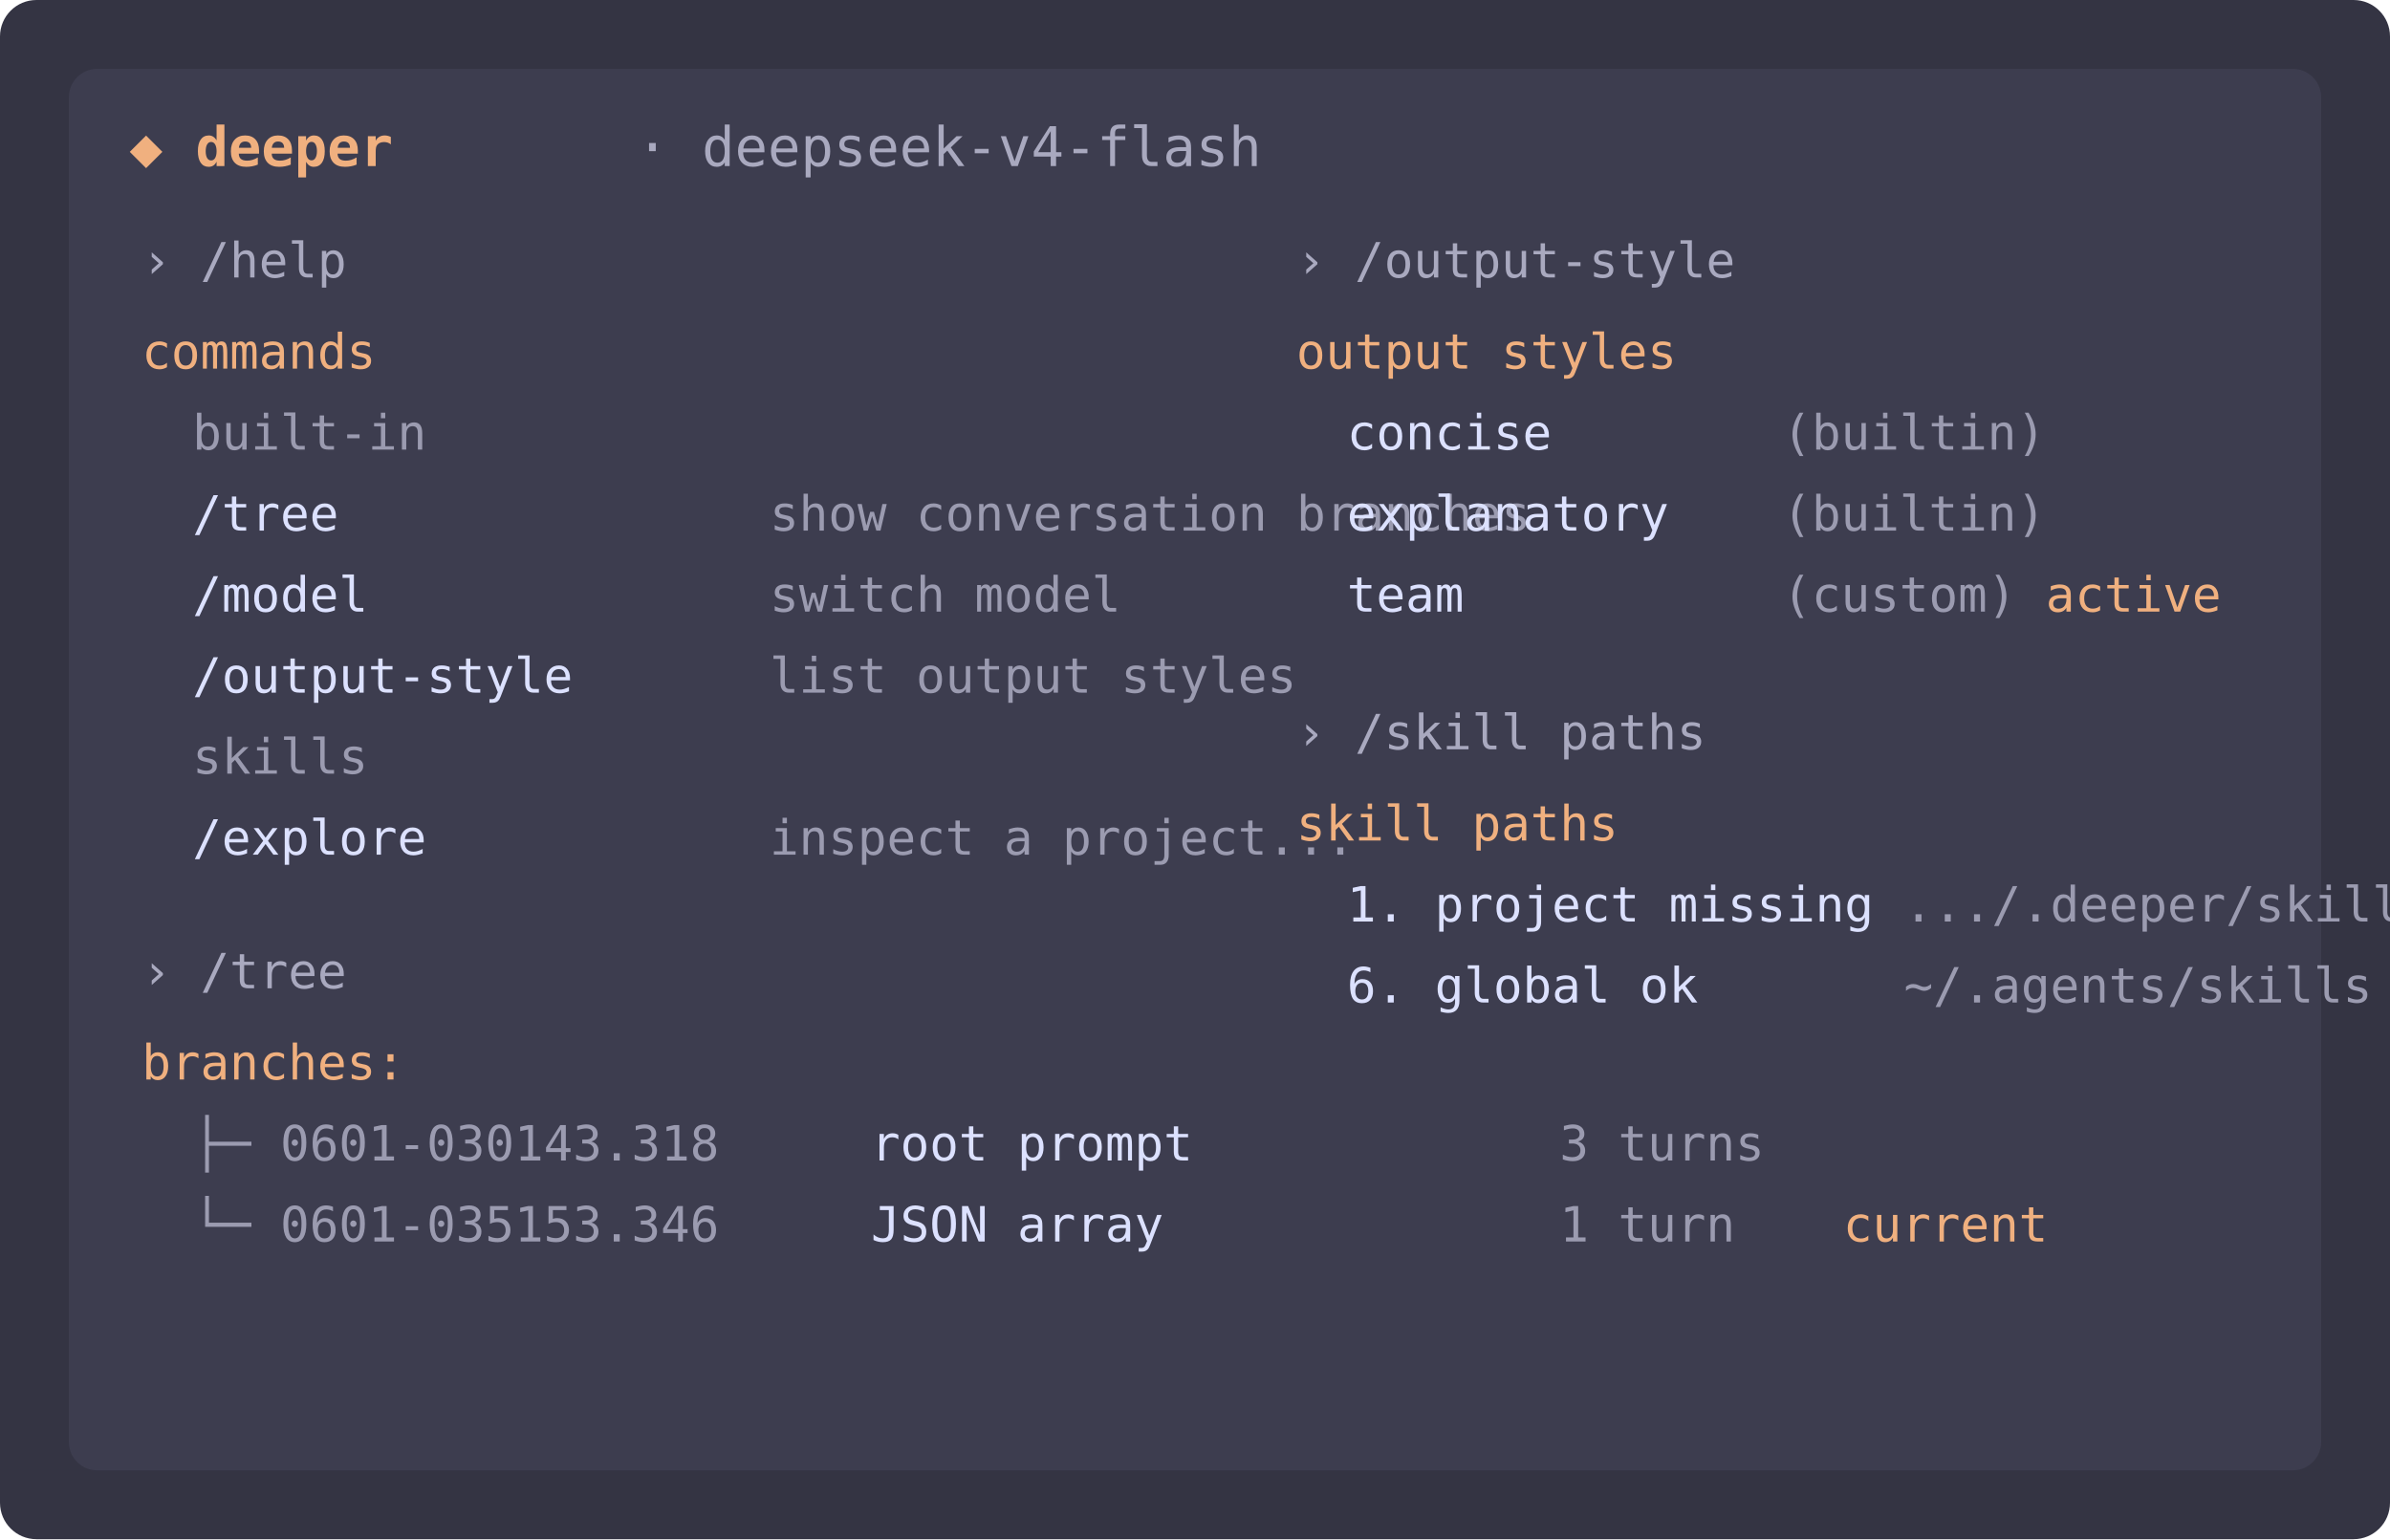
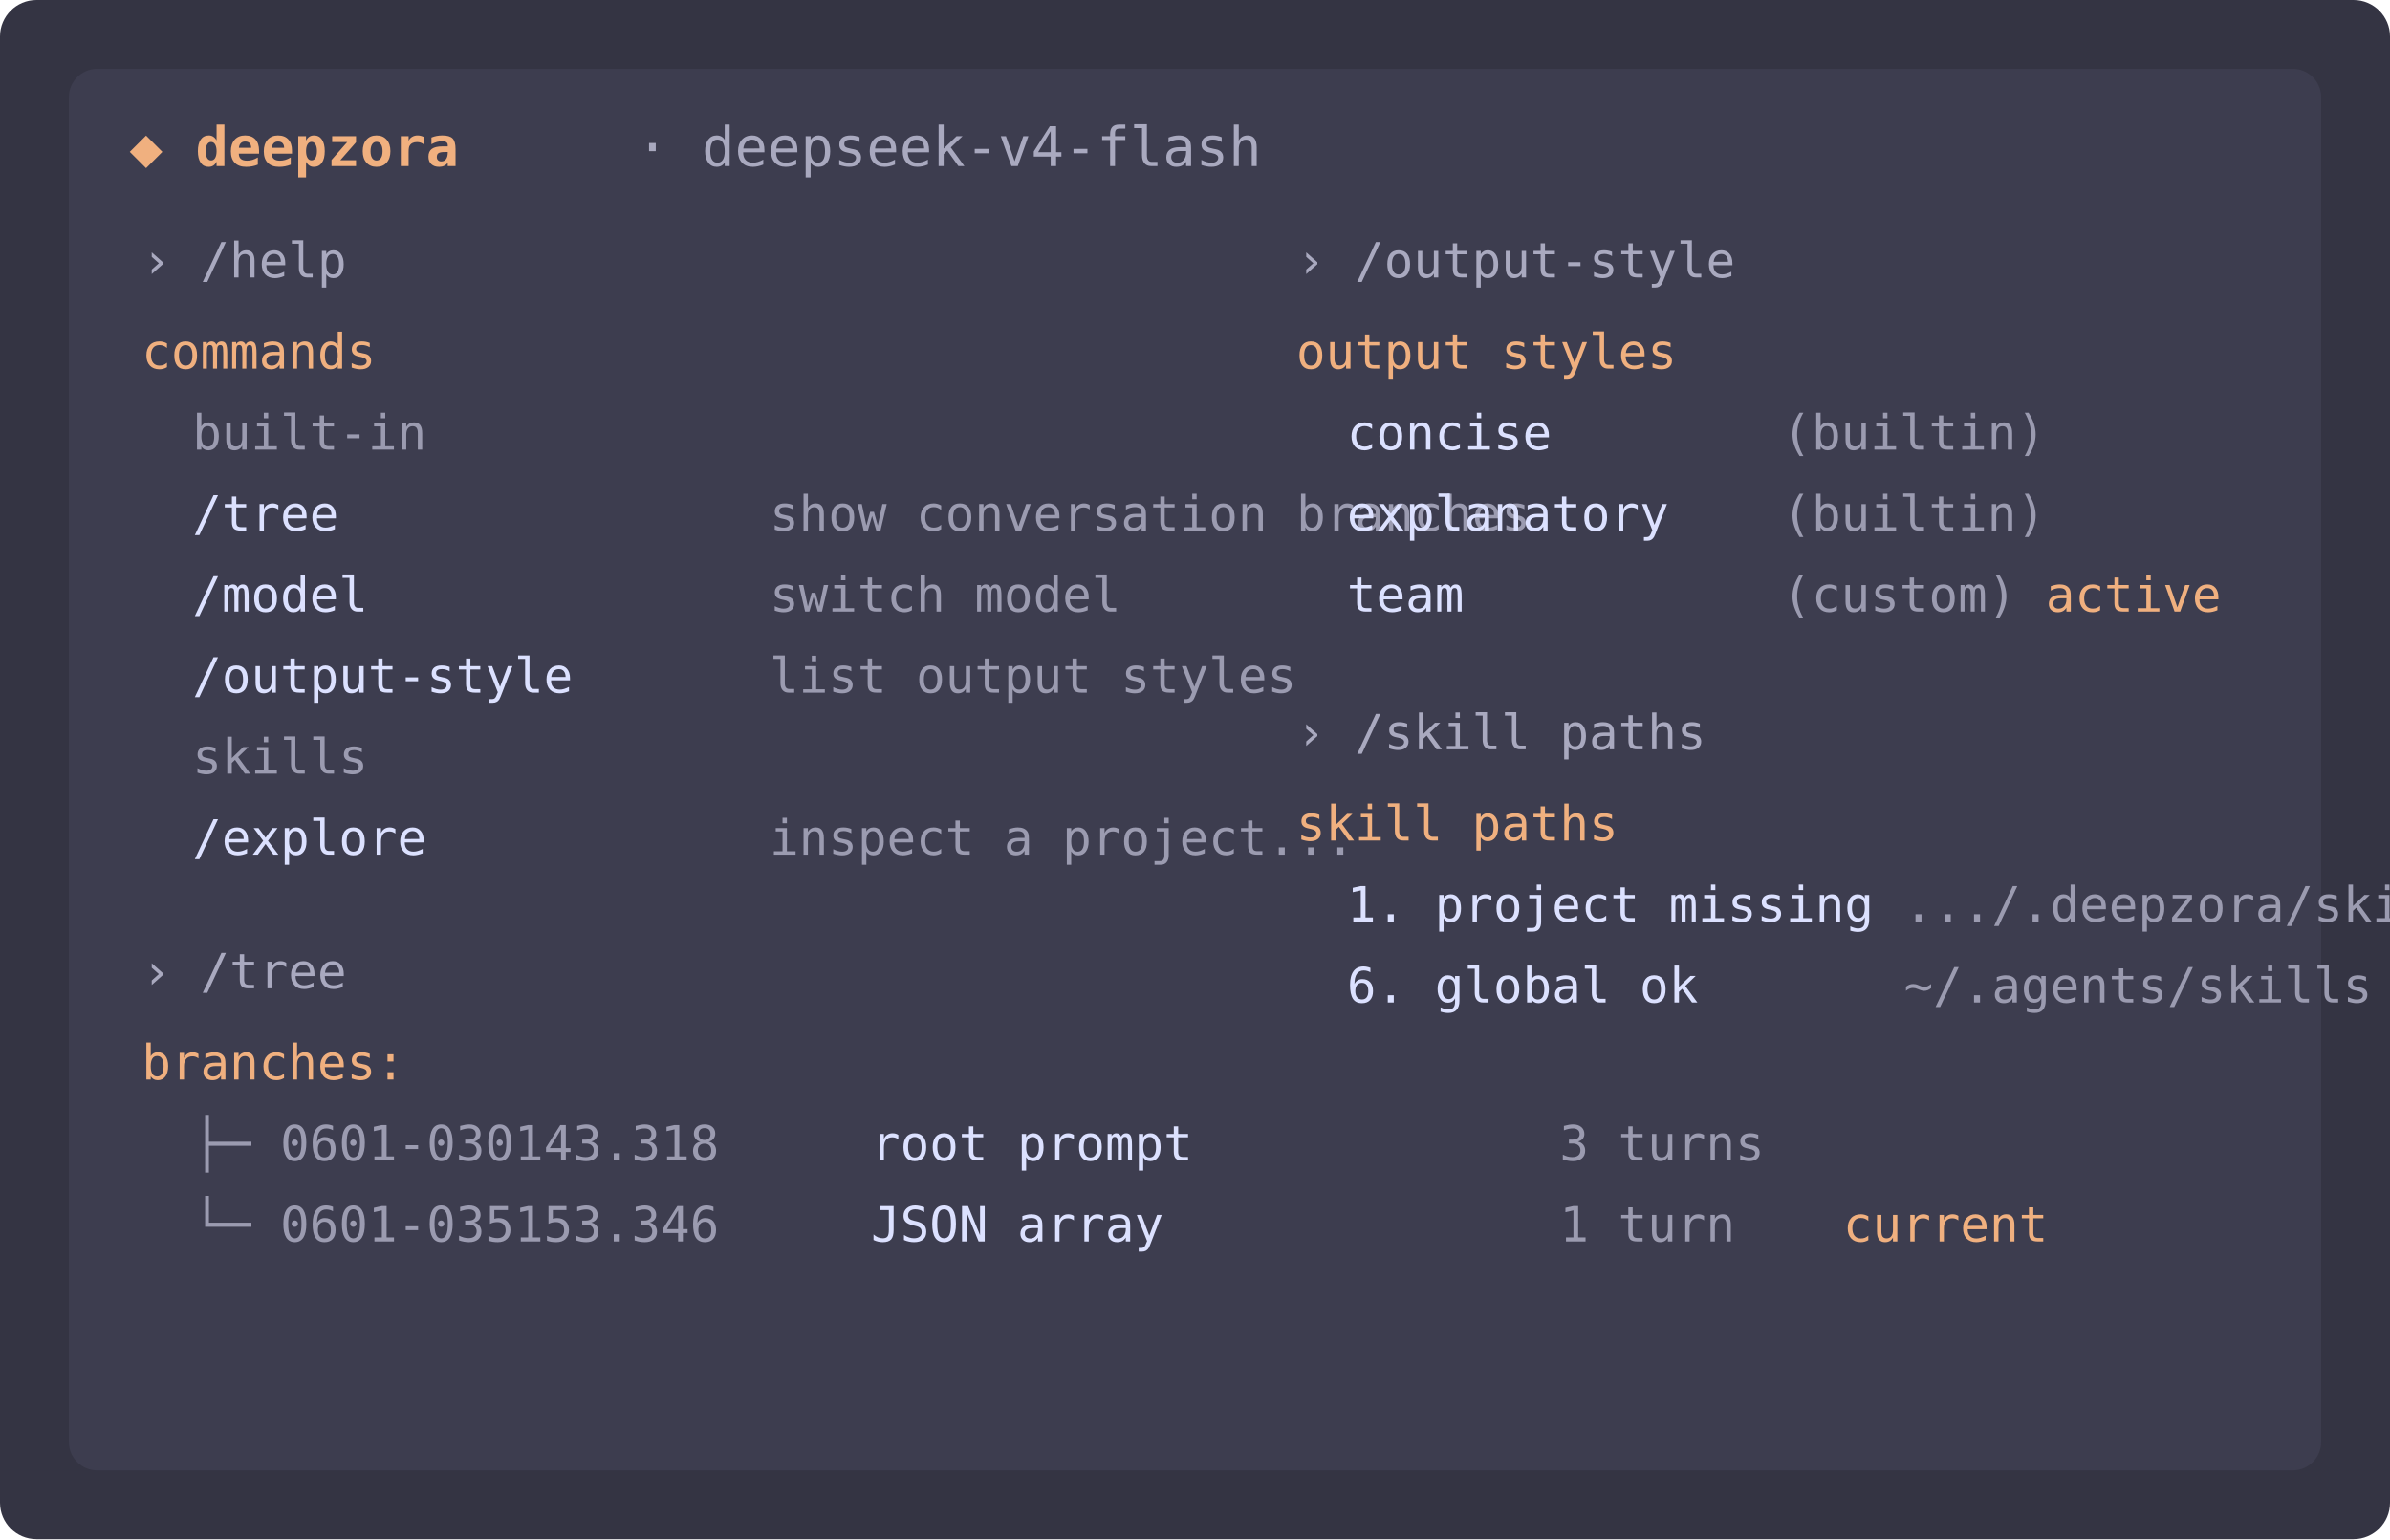
<svg xmlns="http://www.w3.org/2000/svg" width="1180" height="760" viewBox="0 0 1180 760" role="img" aria-labelledby="title desc">
  <rect width="1180" height="760" rx="18" fill="#343443" />
  <rect x="34" y="34" width="1112" height="692" rx="14" fill="#3d3d4f" />
-   <text x="64" y="82" fill="#f0b07f" font-family="Menlo, Consolas, monospace" font-size="27" font-weight="700">◆ deeper</text>
+   <text x="64" y="82" fill="#f0b07f" font-family="Menlo, Consolas, monospace" font-size="27" font-weight="700">◆ deepzora</text>
  <text x="314" y="82" fill="#a9a9bf" font-family="Menlo, Consolas, monospace" font-size="27">· deepseek-v4-flash</text>
  <g font-family="Menlo, Consolas, monospace" font-size="24">
    <text x="70" y="137" fill="#a9a9bf">› /help</text>
    <text x="70" y="182" fill="#f0b07f">commands</text>
    <text x="95" y="222" fill="#9b9bb0">built-in</text>
    <text x="95" y="262" fill="#dce1ff">/tree</text>
    <text x="380" y="262" fill="#9b9bb0">show conversation branches</text>
    <text x="95" y="302" fill="#dce1ff">/model</text>
    <text x="380" y="302" fill="#9b9bb0">switch model</text>
    <text x="95" y="342" fill="#dce1ff">/output-style</text>
    <text x="380" y="342" fill="#9b9bb0">list output styles</text>
    <text x="95" y="382" fill="#9b9bb0">skills</text>
    <text x="95" y="422" fill="#dce1ff">/explore</text>
    <text x="380" y="422" fill="#9b9bb0">inspect a project...</text>
    <text x="70" y="488" fill="#a9a9bf">› /tree</text>
    <text x="70" y="533" fill="#f0b07f">branches:</text>
    <text x="95" y="573" fill="#9b9bb0">├─ 0601-030143.318</text>
    <text x="430" y="573" fill="#dce1ff">root prompt</text>
    <text x="770" y="573" fill="#9b9bb0">3 turns</text>
    <text x="95" y="613" fill="#9b9bb0">└─ 0601-035153.346</text>
    <text x="430" y="613" fill="#dce1ff">JSON array</text>
    <text x="770" y="613" fill="#9b9bb0">1 turn</text>
    <text x="910" y="613" fill="#f0b07f">current</text>
    <text x="640" y="137" fill="#a9a9bf">› /output-style</text>
    <text x="640" y="182" fill="#f0b07f">output styles</text>
    <text x="665" y="222" fill="#dce1ff">concise</text>
    <text x="880" y="222" fill="#9b9bb0">(builtin)</text>
    <text x="665" y="262" fill="#dce1ff">explanatory</text>
    <text x="880" y="262" fill="#9b9bb0">(builtin)</text>
    <text x="665" y="302" fill="#dce1ff">team</text>
    <text x="880" y="302" fill="#9b9bb0">(custom)</text>
    <text x="1010" y="302" fill="#f0b07f">active</text>
    <text x="640" y="370" fill="#a9a9bf">› /skill paths</text>
    <text x="640" y="415" fill="#f0b07f">skill paths</text>
    <text x="665" y="455" fill="#dce1ff">1. project  missing</text>
-     <text x="940" y="455" fill="#9b9bb0">.../.deeper/skills</text>
+     <text x="940" y="455" fill="#9b9bb0">.../.deepzora/skills</text>
    <text x="665" y="495" fill="#dce1ff">6. global   ok</text>
    <text x="940" y="495" fill="#9b9bb0">~/.agents/skills</text>
  </g>
</svg>
